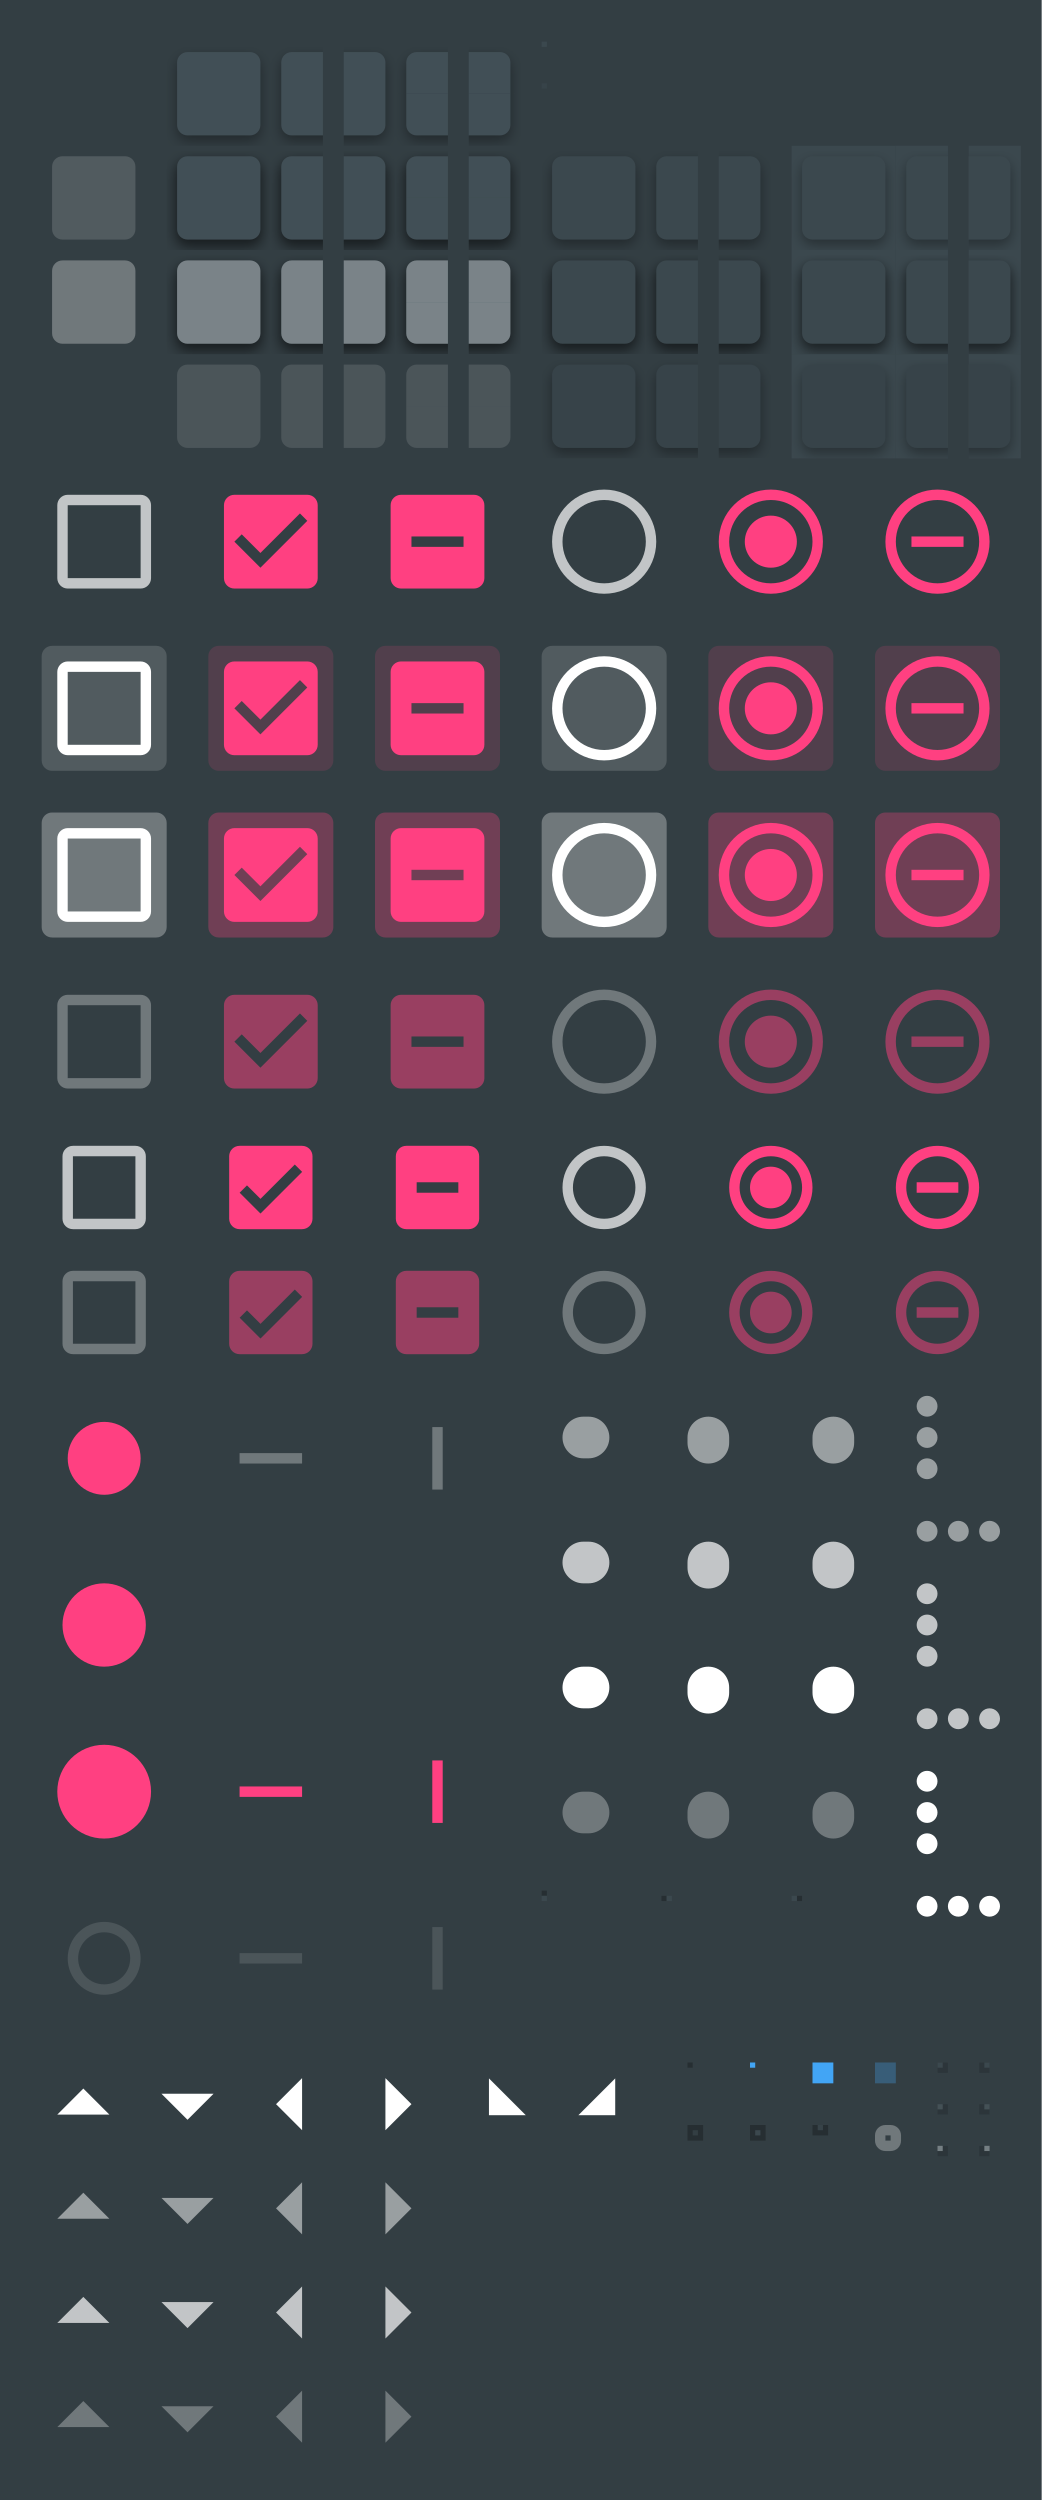
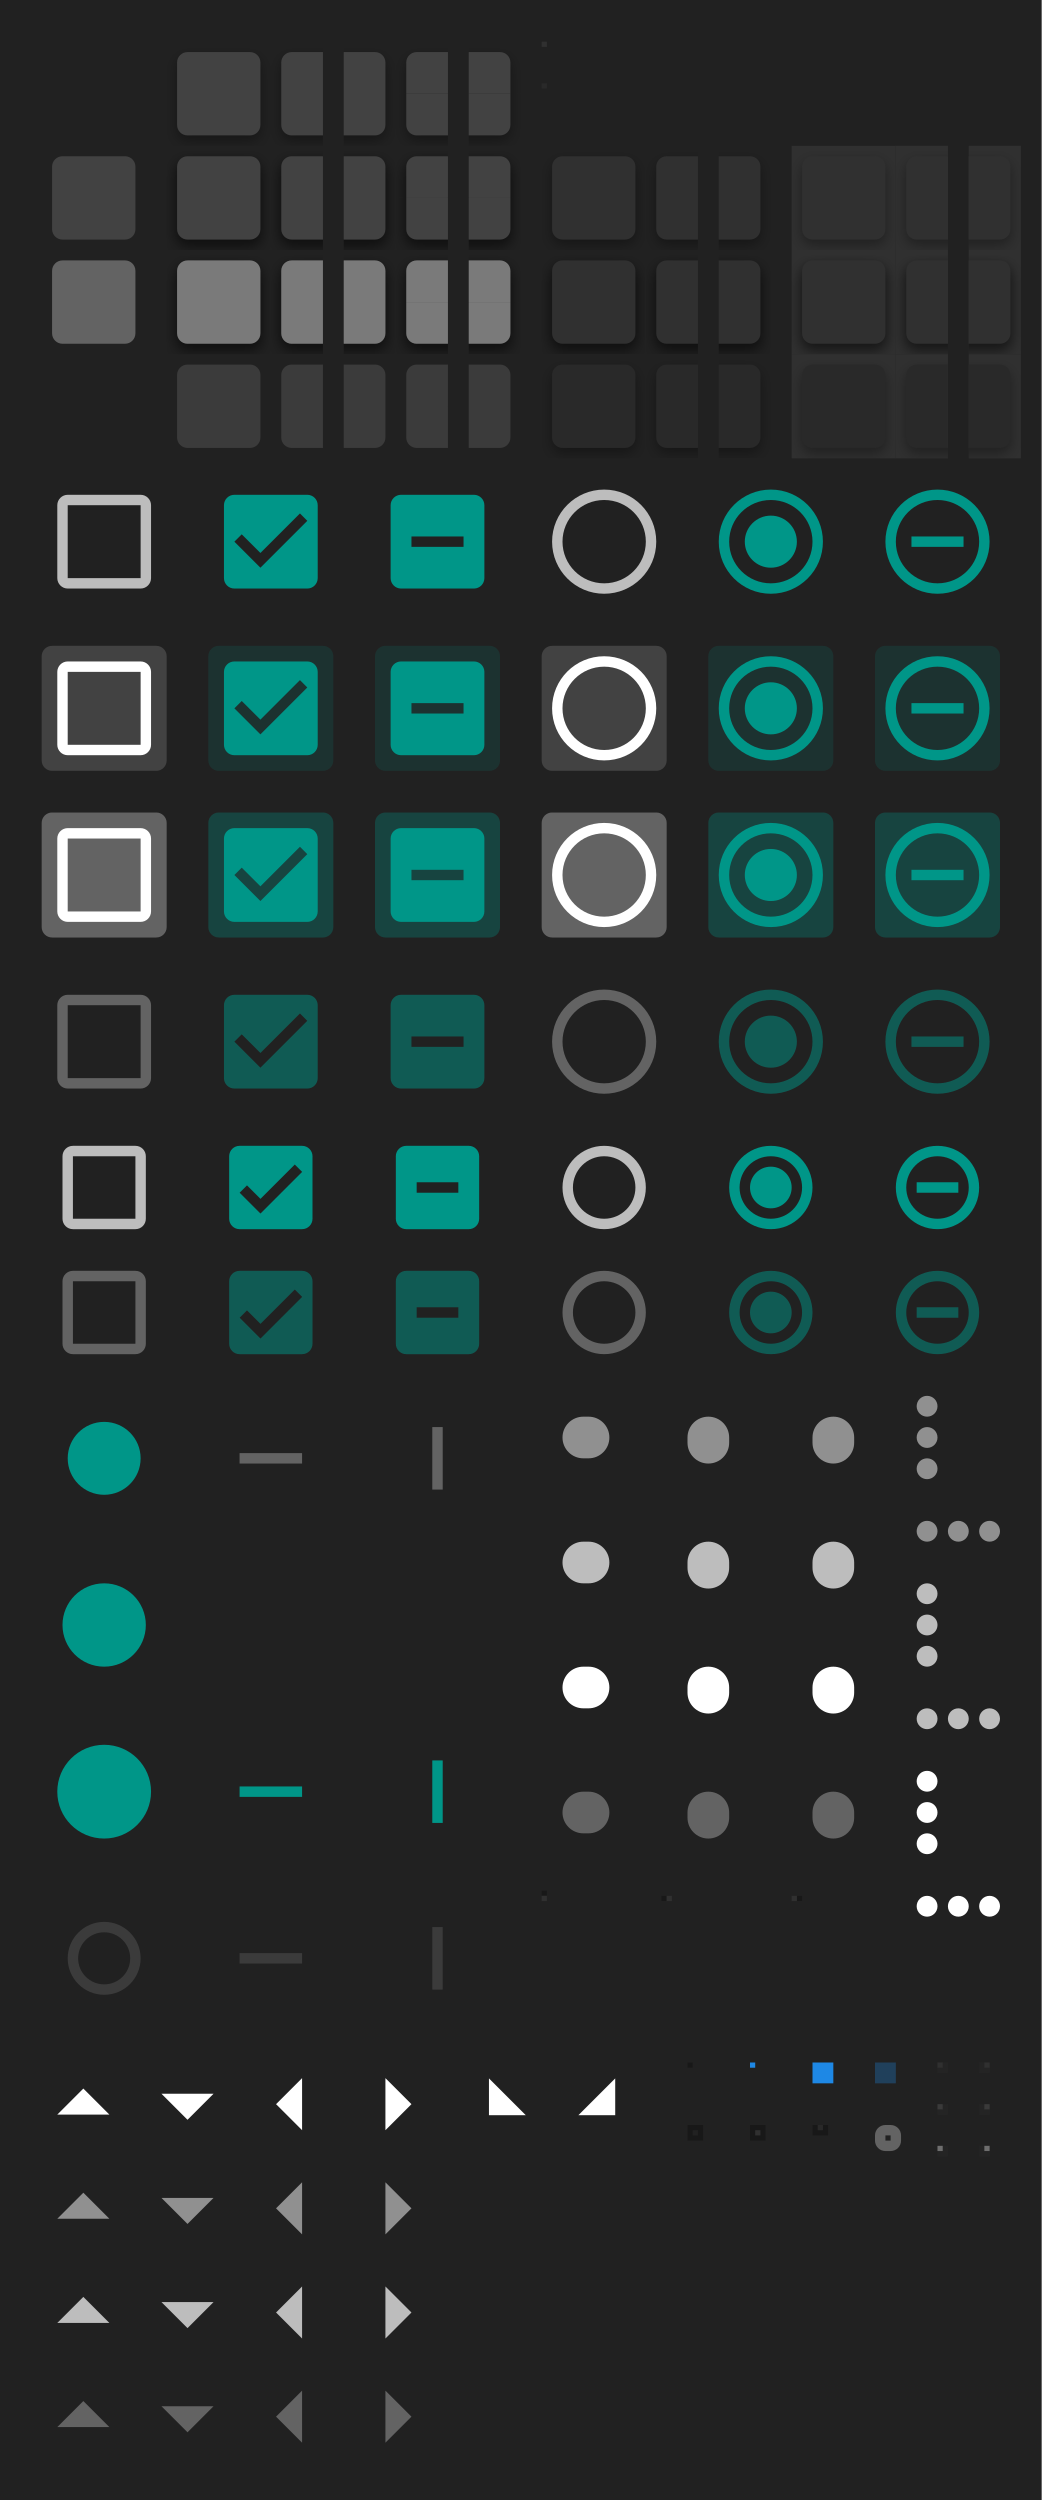
<svg xmlns="http://www.w3.org/2000/svg" xmlns:xlink="http://www.w3.org/1999/xlink" width="200" height="480" viewBox="0 0 200 480">
  <rect width="200" height="480" fill="url(#color-bg)" />
  <defs>
    <linearGradient id="color-fg">
      <stop stop-color="#FFFFFF" />
    </linearGradient>
    <linearGradient id="color-fg-disabled">
      <stop stop-color="#FFFFFF" stop-opacity="0.5" />
    </linearGradient>
    <linearGradient id="color-fg-secondary">
      <stop stop-color="#FFFFFF" stop-opacity="0.7" />
    </linearGradient>
    <linearGradient id="color-fg-secondary-disabled">
      <stop stop-color="#FFFFFF" stop-opacity="0.3" />
    </linearGradient>
    <linearGradient id="color-divider">
      <stop stop-color="#FFFFFF" stop-opacity="0.12" />
    </linearGradient>
    <linearGradient id="color-primary">
-       <stop stop-color="#42A5F5" />
+       <stop stop-color="#1E88E5" />
    </linearGradient>
    <linearGradient id="color-accent">
-       <stop stop-color="#FF4081" />
+       <stop stop-color="#009688" />
    </linearGradient>
    <linearGradient id="color-accent-insensitive">
-       <stop stop-color="#FF4081" stop-opacity="0.5" />
+       <stop stop-color="#009688" stop-opacity="0.5" />
    </linearGradient>
    <linearGradient id="color-bg">
-       <stop stop-color="#333e43" />
+       <stop stop-color="#212121" />
    </linearGradient>
    <linearGradient id="color-bg-lighter">
-       <stop stop-color="#414f56" />
+       <stop stop-color="#424242" />
    </linearGradient>
    <linearGradient id="color-base">
-       <stop stop-color="#3b484e" />
+       <stop stop-color="#303030" />
    </linearGradient>
    <linearGradient id="color-base-alt">
-       <stop stop-color="#374349" />
+       <stop stop-color="#292929" />
    </linearGradient>
    <linearGradient id="color-border">
      <stop stop-color="#000000" stop-opacity="0.26" />
    </linearGradient>
    <filter id="1" color-interpolation-filters="sRGB" x="0" y="0" width="1" height="1">
      <feFlood flood-color="#000000" flood-opacity="0.12" result="flood" />
      <feComposite operator="in" in="flood" in2="SourceGraphic" result="composite1" />
      <feGaussianBlur stdDeviation="1.5" in="composite1" result="blur" />
      <feOffset dx="0" dy="1" result="offset" />
      <feComposite in="SourceGraphic" in2="offset" result="fbSourceGraphic" />
      <feFlood flood-color="#000000" flood-opacity="0.24" result="flood" />
      <feComposite operator="in" in="flood" in2="fbSourceGraphic" result="composite1" />
      <feGaussianBlur stdDeviation="1" in="composite1" result="blur" />
      <feOffset dx="0" dy="1" result="offset" />
      <feComposite in="fbSourceGraphic" in2="offset" result="composite2" />
    </filter>
    <rect id="1x1" width="1" height="1" />
    <rect id="2x2" width="2" height="2" />
    <rect id="4x4" width="4" height="4" />
    <rect id="16x16" width="16" height="16" opacity="0" />
    <rect id="17x17" width="17" height="17" opacity="0" />
    <rect id="24x24" width="24" height="24" opacity="0" />
    <clipPath id="left">
      <rect width="10" height="20" />
    </clipPath>
    <clipPath id="right">
      <rect width="10" height="20" x="10" />
    </clipPath>
    <clipPath id="left-top">
      <rect width="10" height="10" />
    </clipPath>
    <clipPath id="left-bottom">
      <rect width="10" height="10" y="10" />
    </clipPath>
    <clipPath id="right-top">
      <rect width="10" height="10" x="10" />
    </clipPath>
    <clipPath id="right-bottom">
      <rect width="10" height="10" x="10" y="10" />
    </clipPath>
    <g id="base-box">
      <rect width="20" height="20" opacity="0" />
      <rect x="2" y="2" width="16" height="16" rx="2" ry="2" />
    </g>
    <use xlink:href="#base-box" id="base-flat-button" fill="url(#color-fg)" opacity="0" />
    <use xlink:href="#base-box" id="base-flat-button-hover" fill="url(#color-fg)" opacity="0.15" />
    <use xlink:href="#base-box" id="base-flat-button-active" fill="url(#color-fg)" opacity="0.3" />
    <use xlink:href="#base-box" id="base-flat-button-insensitive" fill="url(#color-fg)" opacity="0" />
    <use xlink:href="#base-box" id="base-button" fill="url(#color-bg-lighter)" filter="url(#1)" />
    <use xlink:href="#base-button" id="base-button-hover" filter="url(#1)" />
    <g id="base-button-active">
      <use xlink:href="#base-button-hover" />
      <use xlink:href="#base-flat-button-active" />
    </g>
    <use xlink:href="#base-box" id="base-button-insensitive" fill="url(#color-divider)" />
    <use xlink:href="#1x1" id="base-entry-background" fill="url(#color-base)" />
    <use xlink:href="#1x1" id="base-entry-background-insensitive" fill="url(#color-base-alt)" />
    <use xlink:href="#base-box" id="base-entry-box" fill="url(#color-base)" filter="url(#1)" />
    <use xlink:href="#base-entry-box" id="base-entry-box-active" filter="url(#1)" />
    <use xlink:href="#base-box" id="base-entry-box-insensitive" fill="url(#color-base-alt)" filter="url(#1)" />
    <rect id="background-fill" width="20" height="20" />
    <g id="base-entry">
      <use xlink:href="#background-fill" />
      <use xlink:href="#base-entry-box" />
    </g>
    <g id="base-entry-active">
      <use xlink:href="#background-fill" />
      <use xlink:href="#base-entry-box-active" />
    </g>
    <g id="base-entry-insensitive">
      <use xlink:href="#background-fill" />
      <use xlink:href="#base-entry-box-insensitive" />
    </g>
    <use clip-path="url(#left)" xlink:href="#base-button" id="base-combo-rtl-button" />
    <use clip-path="url(#left)" xlink:href="#base-button-hover" id="base-combo-rtl-button-hover" />
    <use clip-path="url(#left)" xlink:href="#base-button-active" id="base-combo-rtl-button-active" />
    <use clip-path="url(#left)" xlink:href="#base-button-insensitive" id="base-combo-rtl-button-insensitive" />
    <use clip-path="url(#right)" xlink:href="#base-button" id="base-combo-ltr-button" />
    <use clip-path="url(#right)" xlink:href="#base-button-hover" id="base-combo-ltr-button-hover" />
    <use clip-path="url(#right)" xlink:href="#base-button-active" id="base-combo-ltr-button-active" />
    <use clip-path="url(#right)" xlink:href="#base-button-insensitive" id="base-combo-ltr-button-insensitive" />
    <use clip-path="url(#left-top)" xlink:href="#base-button" id="base-spin-rtl-up" />
    <use clip-path="url(#left-top)" xlink:href="#base-button-hover" id="base-spin-rtl-up-hover" />
    <use clip-path="url(#left-top)" xlink:href="#base-button-active" id="base-spin-rtl-up-active" />
    <use clip-path="url(#left-top)" xlink:href="#base-button-insensitive" id="base-spin-rtl-up-insensitive" />
    <use clip-path="url(#left-bottom)" xlink:href="#base-button" id="base-spin-rtl-down" />
    <use clip-path="url(#left-bottom)" xlink:href="#base-button-hover" id="base-spin-rtl-down-hover" />
    <use clip-path="url(#left-bottom)" xlink:href="#base-button-active" id="base-spin-rtl-down-active" />
    <use clip-path="url(#left-bottom)" xlink:href="#base-button-insensitive" id="base-spin-rtl-down-insensitive" />
    <use clip-path="url(#right-top)" xlink:href="#base-button" id="base-spin-ltr-up" />
    <use clip-path="url(#right-top)" xlink:href="#base-button-hover" id="base-spin-ltr-up-hover" />
    <use clip-path="url(#right-top)" xlink:href="#base-button-active" id="base-spin-ltr-up-active" />
    <use clip-path="url(#right-top)" xlink:href="#base-button-insensitive" id="base-spin-ltr-up-insensitive" />
    <use clip-path="url(#right-bottom)" xlink:href="#base-button" id="base-spin-ltr-down" />
    <use clip-path="url(#right-bottom)" xlink:href="#base-button-hover" id="base-spin-ltr-down-hover" />
    <use clip-path="url(#right-bottom)" xlink:href="#base-button-active" id="base-spin-ltr-down-active" />
    <use clip-path="url(#right-bottom)" xlink:href="#base-button-insensitive" id="base-spin-ltr-down-insensitive" />
    <use clip-path="url(#left)" xlink:href="#base-entry" id="base-combo-ltr-entry" />
    <use clip-path="url(#left)" xlink:href="#base-entry-active" id="base-combo-ltr-entry-active" />
    <use clip-path="url(#left)" xlink:href="#base-entry-insensitive" id="base-combo-ltr-entry-insensitive" />
    <use clip-path="url(#right)" xlink:href="#base-entry" id="base-combo-rtl-entry" />
    <use clip-path="url(#right)" xlink:href="#base-entry-active" id="base-combo-rtl-entry-active" />
    <use clip-path="url(#right)" xlink:href="#base-entry-insensitive" id="base-combo-rtl-entry-insensitive" />
    <path id="checkbox-unchecked-path" d="M19 5v14H5V5h14m0-2H5c-1.1 0-2 .9-2 2v14c0 1.1.9 2 2 2h14c1.1 0 2-.9 2-2V5c0-1.1-.9-2-2-2z" />
    <path id="checkbox-checked-path" d="M19 3H5c-1.11 0-2 .9-2 2v14c0 1.1.89 2 2 2h14c1.11 0 2-.9 2-2V5c0-1.1-.89-2-2-2zm-9 14l-5-5 1.41-1.41L10 14.17l7.59-7.59L19 8l-9 9z" />
    <path id="checkbox-mixed-path" d="M19 3H5c-1.1 0-2 .9-2 2v14c0 1.1.9 2 2 2h14c1.1 0 2-.9 2-2V5c0-1.1-.9-2-2-2zm-2 10H7v-2h10v2z" />
    <path id="radio-unchecked-path" d="M12 2C6.48 2 2 6.48 2 12s4.48 10 10 10 10-4.48 10-10S17.52 2 12 2zm0 18c-4.42 0-8-3.58-8-8s3.58-8 8-8 8 3.58 8 8-3.58 8-8 8z" />
    <path id="radio-checked-path" d="M12 7c-2.76 0-5 2.24-5 5s2.24 5 5 5 5-2.24 5-5-2.24-5-5-5zm0-5C6.48 2 2 6.48 2 12s4.48 10 10 10 10-4.48 10-10S17.52 2 12 2zm0 18c-4.42 0-8-3.58-8-8s3.58-8 8-8 8 3.58 8 8-3.58 8-8 8z" />
    <path id="radio-mixed-path" d="m12 2c-5.52 0-10 4.48-10 10s4.48 10 10 10 10-4.48 10-10-4.48-10-10-10zm0 2c4.42 0 8 3.58 8 8s-3.58 8-8 8-8-3.58-8-8 3.58-8 8-8zm-5 7v2h10v-2h-10z" />
    <path id="menu-checkbox-unchecked-path" d="m2 0a2 2 0 0 0 -2 2v12a2 2 0 0 0 2 2h12a2 2 0 0 0 2 -2v-12a2 2 0 0 0 -2 -2h-12zm0 2h12v12h-12v-12z" />
    <path id="menu-checkbox-checked-path" d="m2 0a2 2 0 0 0 -2 2v12a2 2 0 0 0 2 2h12a2 2 0 0 0 2 -2v-12a2 2 0 0 0 -2 -2h-12zm10.6 3.59l1.41 1.41-8 8-4-4 1.41-1.41 2.59 2.59 6.59-6.59z" />
    <path id="menu-checkbox-mixed-path" d="m2 0a2 2 0 0 0 -2 2v12a2 2 0 0 0 2 2h12a2 2 0 0 0 2 -2v-12a2 2 0 0 0 -2 -2h-12zm2 7h8v2h-8v-2z" />
    <path id="menu-radio-unchecked-path" d="m8 0a8 8 0 0 0 -8 8 8 8 0 0 0 8 8 8 8 0 0 0 8 -8 8 8 0 0 0 -8 -8zm0 2a6 6 0 0 1 6 6 6 6 0 0 1 -6 6 6 6 0 0 1 -6 -6 6 6 0 0 1 6 -6z" />
    <path id="menu-radio-checked-path" d="m8 0a8 8 0 0 0 -8 8 8 8 0 0 0 8 8 8 8 0 0 0 8 -8 8 8 0 0 0 -8 -8zm0 2a6 6 0 0 1 6 6 6 6 0 0 1 -6 6 6 6 0 0 1 -6 -6 6 6 0 0 1 6 -6zm0 2a4 4 0 0 0 -4 4 4 4 0 0 0 4 4 4 4 0 0 0 4 -4 4 4 0 0 0 -4 -4z" />
    <path id="menu-radio-mixed-path" d="m8 0a8 8 0 0 0 -8 8 8 8 0 0 0 8 8 8 8 0 0 0 8 -8 8 8 0 0 0 -8 -8zm0 2a6 6 0 0 1 6 6 6 6 0 0 1 -6 6 6 6 0 0 1 -6 -6 6 6 0 0 1 6 -6zm-4 5v2h8v-2h-8z" />
    <rect id="button-fill" width="24" height="24" rx="2" ry="2" />
    <g id="base-checkbox-unchecked">
      <use xlink:href="#button-fill" opacity="0" />
      <use xlink:href="#checkbox-unchecked-path" />
    </g>
    <g id="base-checkbox-unchecked-hover">
      <use xlink:href="#button-fill" opacity="0.15" />
      <use xlink:href="#checkbox-unchecked-path" />
    </g>
    <g id="base-checkbox-unchecked-active">
      <use xlink:href="#button-fill" opacity="0.3" />
      <use xlink:href="#checkbox-unchecked-path" />
    </g>
    <g id="base-checkbox-checked">
      <use xlink:href="#button-fill" opacity="0" />
      <use xlink:href="#checkbox-checked-path" />
    </g>
    <g id="base-checkbox-checked-hover">
      <use xlink:href="#button-fill" opacity="0.15" />
      <use xlink:href="#checkbox-checked-path" />
    </g>
    <g id="base-checkbox-checked-active">
      <use xlink:href="#button-fill" opacity="0.3" />
      <use xlink:href="#checkbox-checked-path" />
    </g>
    <g id="base-checkbox-mixed">
      <use xlink:href="#button-fill" opacity="0" />
      <use xlink:href="#checkbox-mixed-path" />
    </g>
    <g id="base-checkbox-mixed-hover">
      <use xlink:href="#button-fill" opacity="0.15" />
      <use xlink:href="#checkbox-mixed-path" />
    </g>
    <g id="base-checkbox-mixed-active">
      <use xlink:href="#button-fill" opacity="0.3" />
      <use xlink:href="#checkbox-mixed-path" />
    </g>
    <g id="base-radio-unchecked">
      <use xlink:href="#button-fill" opacity="0" />
      <use xlink:href="#radio-unchecked-path" />
    </g>
    <g id="base-radio-unchecked-hover">
      <use xlink:href="#button-fill" opacity="0.15" />
      <use xlink:href="#radio-unchecked-path" />
    </g>
    <g id="base-radio-unchecked-active">
      <use xlink:href="#button-fill" opacity="0.3" />
      <use xlink:href="#radio-unchecked-path" />
    </g>
    <g id="base-radio-checked">
      <use xlink:href="#button-fill" opacity="0" />
      <use xlink:href="#radio-checked-path" />
    </g>
    <g id="base-radio-checked-hover">
      <use xlink:href="#button-fill" opacity="0.15" />
      <use xlink:href="#radio-checked-path" />
    </g>
    <g id="base-radio-checked-active">
      <use xlink:href="#button-fill" opacity="0.3" />
      <use xlink:href="#radio-checked-path" />
    </g>
    <g id="base-radio-mixed">
      <use xlink:href="#button-fill" opacity="0" />
      <use xlink:href="#radio-mixed-path" />
    </g>
    <g id="base-radio-mixed-hover">
      <use xlink:href="#button-fill" opacity="0.15" />
      <use xlink:href="#radio-mixed-path" />
    </g>
    <g id="base-radio-mixed-active">
      <use xlink:href="#button-fill" opacity="0.3" />
      <use xlink:href="#radio-mixed-path" />
    </g>
    <g id="base-menu-checkbox-unchecked">
      <use xlink:href="#16x16" />
      <use xlink:href="#menu-checkbox-unchecked-path" />
    </g>
    <g id="base-menu-checkbox-checked">
      <use xlink:href="#16x16" />
      <use xlink:href="#menu-checkbox-checked-path" />
    </g>
    <g id="base-menu-checkbox-mixed">
      <use xlink:href="#16x16" />
      <use xlink:href="#menu-checkbox-mixed-path" />
    </g>
    <g id="base-menu-radio-unchecked">
      <use xlink:href="#16x16" />
      <use xlink:href="#menu-radio-unchecked-path" />
    </g>
    <g id="base-menu-radio-checked">
      <use xlink:href="#16x16" />
      <use xlink:href="#menu-radio-checked-path" />
    </g>
    <g id="base-menu-radio-mixed">
      <use xlink:href="#16x16" />
      <use xlink:href="#menu-radio-mixed-path" />
    </g>
    <g id="base-scale-slider">
      <use xlink:href="#24x24" />
      <circle cx="12" cy="12" r="7" fill="url(#color-accent)" />
    </g>
    <g id="base-scale-slider-hover">
      <use xlink:href="#24x24" />
      <circle cx="12" cy="12" r="8" fill="url(#color-accent)" />
    </g>
    <g id="base-scale-slider-active">
      <use xlink:href="#24x24" />
      <circle cx="12" cy="12" r="9" fill="url(#color-accent)" />
    </g>
    <g id="base-scale-slider-insensitive">
      <use xlink:href="#24x24" />
      <circle cx="12" cy="12" r="7" fill="url(#color-bg)" />
      <circle cx="12" cy="12" r="6" fill="none" stroke="url(#color-divider)" stroke-width="2" />
    </g>
    <g id="base-scale-horz-trough">
      <use xlink:href="#24x24" />
      <rect width="12" height="2" x="6" y="11" />
    </g>
    <g id="base-scale-vert-trough">
      <use xlink:href="#24x24" />
      <rect width="2" height="12" x="11" y="6" />
    </g>
    <g id="base-scrollbar-horz-slider">
      <use xlink:href="#17x17" y="-1" />
      <rect width="9" height="8" x="4" y="4" ry="4" />
    </g>
    <g id="base-scrollbar-horz-trough">
      <use xlink:href="#base-border" y="-1" />
      <use xlink:href="#base-entry-background" />
    </g>
    <use xlink:href="#base-scrollbar-horz-slider" id="base-scrollbar-vert-ltr-slider" transform="rotate(-90 8.5 8.5)" />
    <use xlink:href="#base-scrollbar-horz-trough" id="base-scrollbar-vert-ltr-trough" transform="rotate(-90 0.5 0.5)" />
    <use xlink:href="#base-scrollbar-horz-slider" id="base-scrollbar-vert-rtl-slider" transform="rotate(90 8 8)" />
    <use xlink:href="#base-scrollbar-horz-trough" id="base-scrollbar-vert-rtl-trough" transform="rotate(90 0.5 0.5)" />
    <g id="base-handle-horz">
      <circle cx="2" cy="2" r="2" />
      <circle cx="8" cy="2" r="2" />
      <circle cx="14" cy="2" r="2" />
    </g>
    <use xlink:href="#base-handle-horz" id="base-handle-vert" transform="rotate(90 2 2)" />
    <path id="pan-path" d="M 13,6 8,11 3,6 Z" />
    <g id="base-pan-down">
      <use xlink:href="#16x16" />
      <use xlink:href="#pan-path" />
    </g>
    <g id="base-pan-up">
      <use xlink:href="#16x16" />
      <use xlink:href="#pan-path" transform="rotate(180 8 8)" />
    </g>
    <g id="base-pan-left">
      <use xlink:href="#16x16" />
      <use xlink:href="#pan-path" transform="rotate(90 8 8)" />
    </g>
    <g id="base-pan-right">
      <use xlink:href="#16x16" />
      <use xlink:href="#pan-path" transform="rotate(-90 8 8)" />
    </g>
    <g id="base-pan-left-semi">
      <use xlink:href="#16x16" />
      <use xlink:href="#pan-path" transform="rotate(45 8 8)" />
    </g>
    <g id="base-pan-right-semi">
      <use xlink:href="#16x16" />
      <use xlink:href="#pan-path" transform="rotate(-45 8 8)" />
    </g>
    <use xlink:href="#1x1" id="base-border" fill="url(#color-border)" />
    <use xlink:href="#1x1" id="base-tab" fill="url(#color-primary)" />
    <use xlink:href="#4x4" id="base-progressbar-progress" fill="url(#color-primary)" />
    <g id="base-progressbar-trough">
      <use xlink:href="#4x4" fill="url(#color-bg)" />
      <use xlink:href="#base-progressbar-progress" opacity="0.3" />
    </g>
    <rect id="base-frame" x="0.5" y="0.5" width="2" height="2" fill="none" stroke="url(#color-border)" stroke-width="1" />
    <g id="base-frame-notebook">
      <rect width="3" height="3" fill="url(#color-border)" />
      <use xlink:href="#1x1" x="1" y="1" fill="url(#color-base)" />
    </g>
    <g id="base-frame-inline">
      <rect width="3" height="2" fill="url(#color-border)" />
      <use xlink:href="#1x1" x="1" fill="url(#color-base-alt)" />
    </g>
    <rect id="base-focus" x="1" y="1" width="3" height="3" rx="1" ry="1" fill="none" stroke="url(#color-fg)" stroke-width="2" opacity="0.3" />
    <g id="base-treeview-ltr-button">
      <use xlink:href="#2x2" fill="url(#color-base)" />
      <use xlink:href="#2x2" fill="url(#color-border)" />
      <use xlink:href="#1x1" fill="url(#color-base)" />
    </g>
    <g id="base-treeview-ltr-button-hover">
      <use xlink:href="#base-treeview-ltr-button" />
      <use xlink:href="#1x1" fill="url(#color-fg)" opacity="0.05" />
    </g>
    <g id="base-treeview-ltr-button-active">
      <use xlink:href="#base-treeview-ltr-button" />
      <use xlink:href="#1x1" fill="url(#color-fg)" opacity="0.3" />
    </g>
    <use xlink:href="#base-treeview-ltr-button" id="base-treeview-rtl-button" transform="scale(-1 1)" />
    <use xlink:href="#base-treeview-ltr-button-hover" id="base-treeview-rtl-button-hover" transform="scale(-1 1)" />
    <use xlink:href="#base-treeview-ltr-button-active" id="base-treeview-rtl-button-active" transform="scale(-1 1)" />
  </defs>
  <use x="8" y="8" xlink:href="#base-flat-button" id="flat-button" />
  <use x="8" y="28" xlink:href="#base-flat-button-hover" id="flat-button-hover" />
  <use x="8" y="48" xlink:href="#base-flat-button-active" id="flat-button-active" />
  <use x="8" y="68" xlink:href="#base-flat-button-insensitive" id="flat-button-insensitive" />
  <use x="32" y="8" xlink:href="#base-button" id="button" />
  <use x="32" y="28" xlink:href="#base-button-hover" id="button-hover" />
  <use x="32" y="48" xlink:href="#base-button-active" id="button-active" />
  <use x="32" y="68" xlink:href="#base-button-insensitive" id="button-insensitive" />
  <use x="52" y="8" xlink:href="#base-combo-rtl-button" id="combo-rtl-button" />
  <use x="52" y="28" xlink:href="#base-combo-rtl-button-hover" id="combo-rtl-button-hover" />
  <use x="52" y="48" xlink:href="#base-combo-rtl-button-active" id="combo-rtl-button-active" />
  <use x="52" y="68" xlink:href="#base-combo-rtl-button-insensitive" id="combo-rtl-button-insensitive" />
  <use x="56" y="8" xlink:href="#base-combo-ltr-button" id="combo-ltr-button" />
  <use x="56" y="28" xlink:href="#base-combo-ltr-button-hover" id="combo-ltr-button-hover" />
  <use x="56" y="48" xlink:href="#base-combo-ltr-button-active" id="combo-ltr-button-active" />
  <use x="56" y="68" xlink:href="#base-combo-ltr-button-insensitive" id="combo-ltr-button-insensitive" />
  <use x="76" y="8" xlink:href="#base-spin-rtl-up" id="spin-rtl-up" />
  <use x="76" y="28" xlink:href="#base-spin-rtl-up-hover" id="spin-rtl-up-hover" />
  <use x="76" y="48" xlink:href="#base-spin-rtl-up-active" id="spin-rtl-up-active" />
  <use x="76" y="68" xlink:href="#base-spin-rtl-up-insensitive" id="spin-rtl-up-insensitive" />
  <use x="76" y="8" xlink:href="#base-spin-rtl-down" id="spin-rtl-down" />
  <use x="76" y="28" xlink:href="#base-spin-rtl-down-hover" id="spin-rtl-down-hover" />
  <use x="76" y="48" xlink:href="#base-spin-rtl-down-active" id="spin-rtl-down-active" />
  <use x="76" y="68" xlink:href="#base-spin-rtl-down-insensitive" id="spin-rtl-down-insensitive" />
  <use x="80" y="8" xlink:href="#base-spin-ltr-up" id="spin-ltr-up" />
  <use x="80" y="28" xlink:href="#base-spin-ltr-up-hover" id="spin-ltr-up-hover" />
  <use x="80" y="48" xlink:href="#base-spin-ltr-up-active" id="spin-ltr-up-active" />
  <use x="80" y="68" xlink:href="#base-spin-ltr-up-insensitive" id="spin-ltr-up-insensitive" />
  <use x="80" y="8" xlink:href="#base-spin-ltr-down" id="spin-ltr-down" />
  <use x="80" y="28" xlink:href="#base-spin-ltr-down-hover" id="spin-ltr-down-hover" />
  <use x="80" y="48" xlink:href="#base-spin-ltr-down-active" id="spin-ltr-down-active" />
  <use x="80" y="68" xlink:href="#base-spin-ltr-down-insensitive" id="spin-ltr-down-insensitive" />
  <use x="104" y="8" xlink:href="#base-entry-background" id="entry-background" />
  <use x="104" y="16" xlink:href="#base-entry-background-insensitive" id="entry-background-insensitive" />
  <use x="104" y="28" xlink:href="#base-entry" fill="url(#color-bg)" id="entry" />
  <use x="104" y="48" xlink:href="#base-entry-active" fill="url(#color-bg)" id="entry-active" />
  <use x="104" y="68" xlink:href="#base-entry-insensitive" fill="url(#color-bg)" id="entry-insensitive" />
  <use x="124" y="28" xlink:href="#base-combo-ltr-entry" fill="url(#color-bg)" id="combo-ltr-entry" />
  <use x="124" y="48" xlink:href="#base-combo-ltr-entry-active" fill="url(#color-bg)" id="combo-ltr-entry-active" />
  <use x="124" y="68" xlink:href="#base-combo-ltr-entry-insensitive" fill="url(#color-bg)" id="combo-ltr-entry-insensitive" />
  <use x="128" y="28" xlink:href="#base-combo-rtl-entry" fill="url(#color-bg)" id="combo-rtl-entry" />
  <use x="128" y="48" xlink:href="#base-combo-rtl-entry-active" fill="url(#color-bg)" id="combo-rtl-entry-active" />
  <use x="128" y="68" xlink:href="#base-combo-rtl-entry-insensitive" fill="url(#color-bg)" id="combo-rtl-entry-insensitive" />
  <use x="152" y="28" xlink:href="#base-entry" fill="url(#color-base)" id="notebook-entry" />
  <use x="152" y="48" xlink:href="#base-entry-active" fill="url(#color-base)" id="notebook-entry-active" />
  <use x="152" y="68" xlink:href="#base-entry-insensitive" fill="url(#color-base)" id="notebook-entry-insensitive" />
  <use x="172" y="28" xlink:href="#base-combo-ltr-entry" fill="url(#color-base)" id="notebook-combo-ltr-entry" />
  <use x="172" y="48" xlink:href="#base-combo-ltr-entry-active" fill="url(#color-base)" id="notebook-combo-ltr-entry-active" />
  <use x="172" y="68" xlink:href="#base-combo-ltr-entry-insensitive" fill="url(#color-base)" id="notebook-combo-ltr-entry-insensitive" />
  <use x="176" y="28" xlink:href="#base-combo-rtl-entry" fill="url(#color-base)" id="notebook-combo-rtl-entry" />
  <use x="176" y="48" xlink:href="#base-combo-rtl-entry-active" fill="url(#color-base)" id="notebook-combo-rtl-entry-active" />
  <use x="176" y="68" xlink:href="#base-combo-rtl-entry-insensitive" fill="url(#color-base)" id="notebook-combo-rtl-entry-insensitive" />
  <use x="8" y="92" xlink:href="#base-checkbox-unchecked" fill="url(#color-fg-secondary)" id="checkbox-unchecked" />
  <use x="8" y="124" xlink:href="#base-checkbox-unchecked-hover" fill="url(#color-fg)" id="checkbox-unchecked-hover" />
  <use x="8" y="156" xlink:href="#base-checkbox-unchecked-active" fill="url(#color-fg)" id="checkbox-unchecked-active" />
  <use x="8" y="188" xlink:href="#base-checkbox-unchecked" fill="url(#color-fg-secondary-disabled)" id="checkbox-unchecked-insensitive" />
  <use x="40" y="92" xlink:href="#base-checkbox-checked" fill="url(#color-accent)" id="checkbox-checked" />
  <use x="40" y="124" xlink:href="#base-checkbox-checked-hover" fill="url(#color-accent)" id="checkbox-checked-hover" />
  <use x="40" y="156" xlink:href="#base-checkbox-checked-active" fill="url(#color-accent)" id="checkbox-checked-active" />
  <use x="40" y="188" xlink:href="#base-checkbox-checked" fill="url(#color-accent-insensitive)" id="checkbox-checked-insensitive" />
  <use x="72" y="92" xlink:href="#base-checkbox-mixed" fill="url(#color-accent)" id="checkbox-mixed" />
  <use x="72" y="124" xlink:href="#base-checkbox-mixed-hover" fill="url(#color-accent)" id="checkbox-mixed-hover" />
  <use x="72" y="156" xlink:href="#base-checkbox-mixed-active" fill="url(#color-accent)" id="checkbox-mixed-active" />
  <use x="72" y="188" xlink:href="#base-checkbox-mixed" fill="url(#color-accent-insensitive)" id="checkbox-mixed-insensitive" />
  <use x="104" y="92" xlink:href="#base-radio-unchecked" fill="url(#color-fg-secondary)" id="radio-unchecked" />
  <use x="104" y="124" xlink:href="#base-radio-unchecked-hover" fill="url(#color-fg)" id="radio-unchecked-hover" />
  <use x="104" y="156" xlink:href="#base-radio-unchecked-active" fill="url(#color-fg)" id="radio-unchecked-active" />
  <use x="104" y="188" xlink:href="#base-radio-unchecked" fill="url(#color-fg-secondary-disabled)" id="radio-unchecked-insensitive" />
  <use x="136" y="92" xlink:href="#base-radio-checked" fill="url(#color-accent)" id="radio-checked" />
  <use x="136" y="124" xlink:href="#base-radio-checked-hover" fill="url(#color-accent)" id="radio-checked-hover" />
  <use x="136" y="156" xlink:href="#base-radio-checked-active" fill="url(#color-accent)" id="radio-checked-active" />
  <use x="136" y="188" xlink:href="#base-radio-checked" fill="url(#color-accent-insensitive)" id="radio-checked-insensitive" />
  <use x="168" y="92" xlink:href="#base-radio-mixed" fill="url(#color-accent)" id="radio-mixed" />
  <use x="168" y="124" xlink:href="#base-radio-mixed-hover" fill="url(#color-accent)" id="radio-mixed-hover" />
  <use x="168" y="156" xlink:href="#base-radio-mixed-active" fill="url(#color-accent)" id="radio-mixed-active" />
  <use x="168" y="188" xlink:href="#base-radio-mixed" fill="url(#color-accent-insensitive)" id="radio-mixed-insensitive" />
  <use x="12" y="220" xlink:href="#base-menu-checkbox-unchecked" fill="url(#color-fg-secondary)" id="menu-checkbox-unchecked" />
  <use x="12" y="244" xlink:href="#base-menu-checkbox-unchecked" fill="url(#color-fg-secondary-disabled)" id="menu-checkbox-unchecked-insensitive" />
  <use x="44" y="220" xlink:href="#base-menu-checkbox-checked" fill="url(#color-accent)" id="menu-checkbox-checked" />
  <use x="44" y="244" xlink:href="#base-menu-checkbox-checked" fill="url(#color-accent-insensitive)" id="menu-checkbox-checked-insensitive" />
  <use x="76" y="220" xlink:href="#base-menu-checkbox-mixed" fill="url(#color-accent)" id="menu-checkbox-mixed" />
  <use x="76" y="244" xlink:href="#base-menu-checkbox-mixed" fill="url(#color-accent-insensitive)" id="menu-checkbox-mixed-insensitive" />
  <use x="108" y="220" xlink:href="#base-menu-radio-unchecked" fill="url(#color-fg-secondary)" id="menu-radio-unchecked" />
  <use x="108" y="244" xlink:href="#base-menu-radio-unchecked" fill="url(#color-fg-secondary-disabled)" id="menu-radio-unchecked-insensitive" />
  <use x="140" y="220" xlink:href="#base-menu-radio-checked" fill="url(#color-accent)" id="menu-radio-checked" />
  <use x="140" y="244" xlink:href="#base-menu-radio-checked" fill="url(#color-accent-insensitive)" id="menu-radio-checked-insensitive" />
  <use x="172" y="220" xlink:href="#base-menu-radio-mixed" fill="url(#color-accent)" id="menu-radio-mixed" />
  <use x="172" y="244" xlink:href="#base-menu-radio-mixed" fill="url(#color-accent-insensitive)" id="menu-radio-mixed-insensitive" />
  <use x="8" y="268" xlink:href="#base-scale-slider" id="scale-slider" />
  <use x="8" y="300" xlink:href="#base-scale-slider-hover" id="scale-slider-hover" />
  <use x="8" y="332" xlink:href="#base-scale-slider-active" id="scale-slider-active" />
  <use x="8" y="364" xlink:href="#base-scale-slider-insensitive" id="scale-slider-insensitive" />
  <use x="40" y="268" xlink:href="#base-scale-horz-trough" fill="url(#color-fg-secondary-disabled)" id="scale-horz-trough" />
  <use x="40" y="332" xlink:href="#base-scale-horz-trough" fill="url(#color-accent)" id="scale-horz-trough-active" />
  <use x="40" y="364" xlink:href="#base-scale-horz-trough" fill="url(#color-divider)" id="scale-horz-trough-insensitive" />
  <use x="72" y="268" xlink:href="#base-scale-vert-trough" fill="url(#color-fg-secondary-disabled)" id="scale-vert-trough" />
  <use x="72" y="332" xlink:href="#base-scale-vert-trough" fill="url(#color-accent)" id="scale-vert-trough-active" />
  <use x="72" y="364" xlink:href="#base-scale-vert-trough" fill="url(#color-divider)" id="scale-vert-trough-insensitive" />
  <use x="104" y="268" xlink:href="#base-scrollbar-horz-slider" fill="url(#color-fg-disabled)" id="scrollbar-horz-slider" />
  <use x="104" y="292" xlink:href="#base-scrollbar-horz-slider" fill="url(#color-fg-secondary)" id="scrollbar-horz-slider-hover" />
  <use x="104" y="316" xlink:href="#base-scrollbar-horz-slider" fill="url(#color-fg)" id="scrollbar-horz-slider-active" />
  <use x="104" y="340" xlink:href="#base-scrollbar-horz-slider" fill="url(#color-fg-secondary-disabled)" id="scrollbar-horz-slider-insensitive" />
  <use x="104" y="364" xlink:href="#base-scrollbar-horz-trough" id="scrollbar-horz-trough" />
  <use x="128" y="268" xlink:href="#base-scrollbar-vert-ltr-slider" fill="url(#color-fg-disabled)" id="scrollbar-vert-ltr-slider" />
  <use x="128" y="292" xlink:href="#base-scrollbar-vert-ltr-slider" fill="url(#color-fg-secondary)" id="scrollbar-vert-ltr-slider-hover" />
  <use x="128" y="316" xlink:href="#base-scrollbar-vert-ltr-slider" fill="url(#color-fg)" id="scrollbar-vert-ltr-slider-active" />
  <use x="128" y="340" xlink:href="#base-scrollbar-vert-ltr-slider" fill="url(#color-fg-secondary-disabled)" id="scrollbar-vert-ltr-slider-insensitive" />
  <use x="128" y="364" xlink:href="#base-scrollbar-vert-ltr-trough" id="scrollbar-vert-ltr-trough" />
  <use x="152" y="268" xlink:href="#base-scrollbar-vert-rtl-slider" fill="url(#color-fg-disabled)" id="scrollbar-vert-rtl-slider" />
  <use x="152" y="292" xlink:href="#base-scrollbar-vert-rtl-slider" fill="url(#color-fg-secondary)" id="scrollbar-vert-rtl-slider-hover" />
  <use x="152" y="316" xlink:href="#base-scrollbar-vert-rtl-slider" fill="url(#color-fg)" id="scrollbar-vert-rtl-slider-active" />
  <use x="152" y="340" xlink:href="#base-scrollbar-vert-rtl-slider" fill="url(#color-fg-secondary-disabled)" id="scrollbar-vert-rtl-slider-insensitive" />
  <use x="152" y="364" xlink:href="#base-scrollbar-vert-rtl-trough" id="scrollbar-vert-rtl-trough" />
  <use x="176" y="292" xlink:href="#base-handle-horz" fill="url(#color-fg-disabled)" id="handle-horz" />
  <use x="176" y="328" xlink:href="#base-handle-horz" fill="url(#color-fg-secondary)" id="handle-horz-hover" />
  <use x="176" y="364" xlink:href="#base-handle-horz" fill="url(#color-fg)" id="handle-horz-active" />
  <use x="176" y="268" xlink:href="#base-handle-vert" fill="url(#color-fg-disabled)" id="handle-vert" />
  <use x="176" y="304" xlink:href="#base-handle-vert" fill="url(#color-fg-secondary)" id="handle-vert-hover" />
  <use x="176" y="340" xlink:href="#base-handle-vert" fill="url(#color-fg)" id="handle-vert-active" />
  <use x="8" y="396" xlink:href="#base-pan-up" fill="url(#color-fg)" id="pan-up" />
  <use x="8" y="416" xlink:href="#base-pan-up" fill="url(#color-fg-disabled)" id="pan-up-insensitive" />
  <use x="8" y="436" xlink:href="#base-pan-up" fill="url(#color-fg-secondary)" id="pan-up-alt" />
  <use x="8" y="456" xlink:href="#base-pan-up" fill="url(#color-fg-secondary-disabled)" id="pan-up-alt-insensitive" />
  <use x="28" y="396" xlink:href="#base-pan-down" fill="url(#color-fg)" id="pan-down" />
  <use x="28" y="416" xlink:href="#base-pan-down" fill="url(#color-fg-disabled)" id="pan-down-insensitive" />
  <use x="28" y="436" xlink:href="#base-pan-down" fill="url(#color-fg-secondary)" id="pan-down-alt" />
  <use x="28" y="456" xlink:href="#base-pan-down" fill="url(#color-fg-secondary-disabled)" id="pan-down-alt-insensitive" />
  <use x="48" y="396" xlink:href="#base-pan-left" fill="url(#color-fg)" id="pan-left" />
  <use x="48" y="416" xlink:href="#base-pan-left" fill="url(#color-fg-disabled)" id="pan-left-insensitive" />
  <use x="48" y="436" xlink:href="#base-pan-left" fill="url(#color-fg-secondary)" id="pan-left-alt" />
  <use x="48" y="456" xlink:href="#base-pan-left" fill="url(#color-fg-secondary-disabled)" id="pan-left-alt-insensitive" />
  <use x="68" y="396" xlink:href="#base-pan-right" fill="url(#color-fg)" id="pan-right" />
  <use x="68" y="416" xlink:href="#base-pan-right" fill="url(#color-fg-disabled)" id="pan-right-insensitive" />
  <use x="68" y="436" xlink:href="#base-pan-right" fill="url(#color-fg-secondary)" id="pan-right-alt" />
  <use x="68" y="456" xlink:href="#base-pan-right" fill="url(#color-fg-secondary-disabled)" id="pan-right-alt-insensitive" />
  <use x="88" y="396" xlink:href="#base-pan-left-semi" fill="url(#color-fg)" id="pan-left-semi" />
  <use x="108" y="396" xlink:href="#base-pan-right-semi" fill="url(#color-fg)" id="pan-right-semi" />
  <use x="132" y="396" xlink:href="#base-border" id="border" />
  <use x="144" y="396" xlink:href="#base-tab" id="tab" />
  <use x="156" y="396" xlink:href="#base-progressbar-progress" id="progressbar-progress" />
  <use x="168" y="396" xlink:href="#base-progressbar-trough" id="progressbar-trough" />
  <use x="132" y="408" xlink:href="#base-frame" id="frame" />
  <use x="144" y="408" xlink:href="#base-frame-notebook" id="frame-notebook" />
  <use x="156" y="408" xlink:href="#base-frame-inline" id="frame-inline" />
  <use x="168" y="408" xlink:href="#base-focus" id="focus" />
  <use x="180" y="396" xlink:href="#base-treeview-ltr-button" id="treeview-ltr-button" />
  <use x="180" y="404" xlink:href="#base-treeview-ltr-button-hover" id="treeview-ltr-button-hover" />
  <use x="180" y="412" xlink:href="#base-treeview-ltr-button-active" id="treeview-ltr-button-active" />
  <use x="190" y="396" xlink:href="#base-treeview-rtl-button" id="treeview-rtl-button" />
  <use x="190" y="404" xlink:href="#base-treeview-rtl-button-hover" id="treeview-rtl-button-hover" />
  <use x="190" y="412" xlink:href="#base-treeview-rtl-button-active" id="treeview-rtl-button-active" />
</svg>
